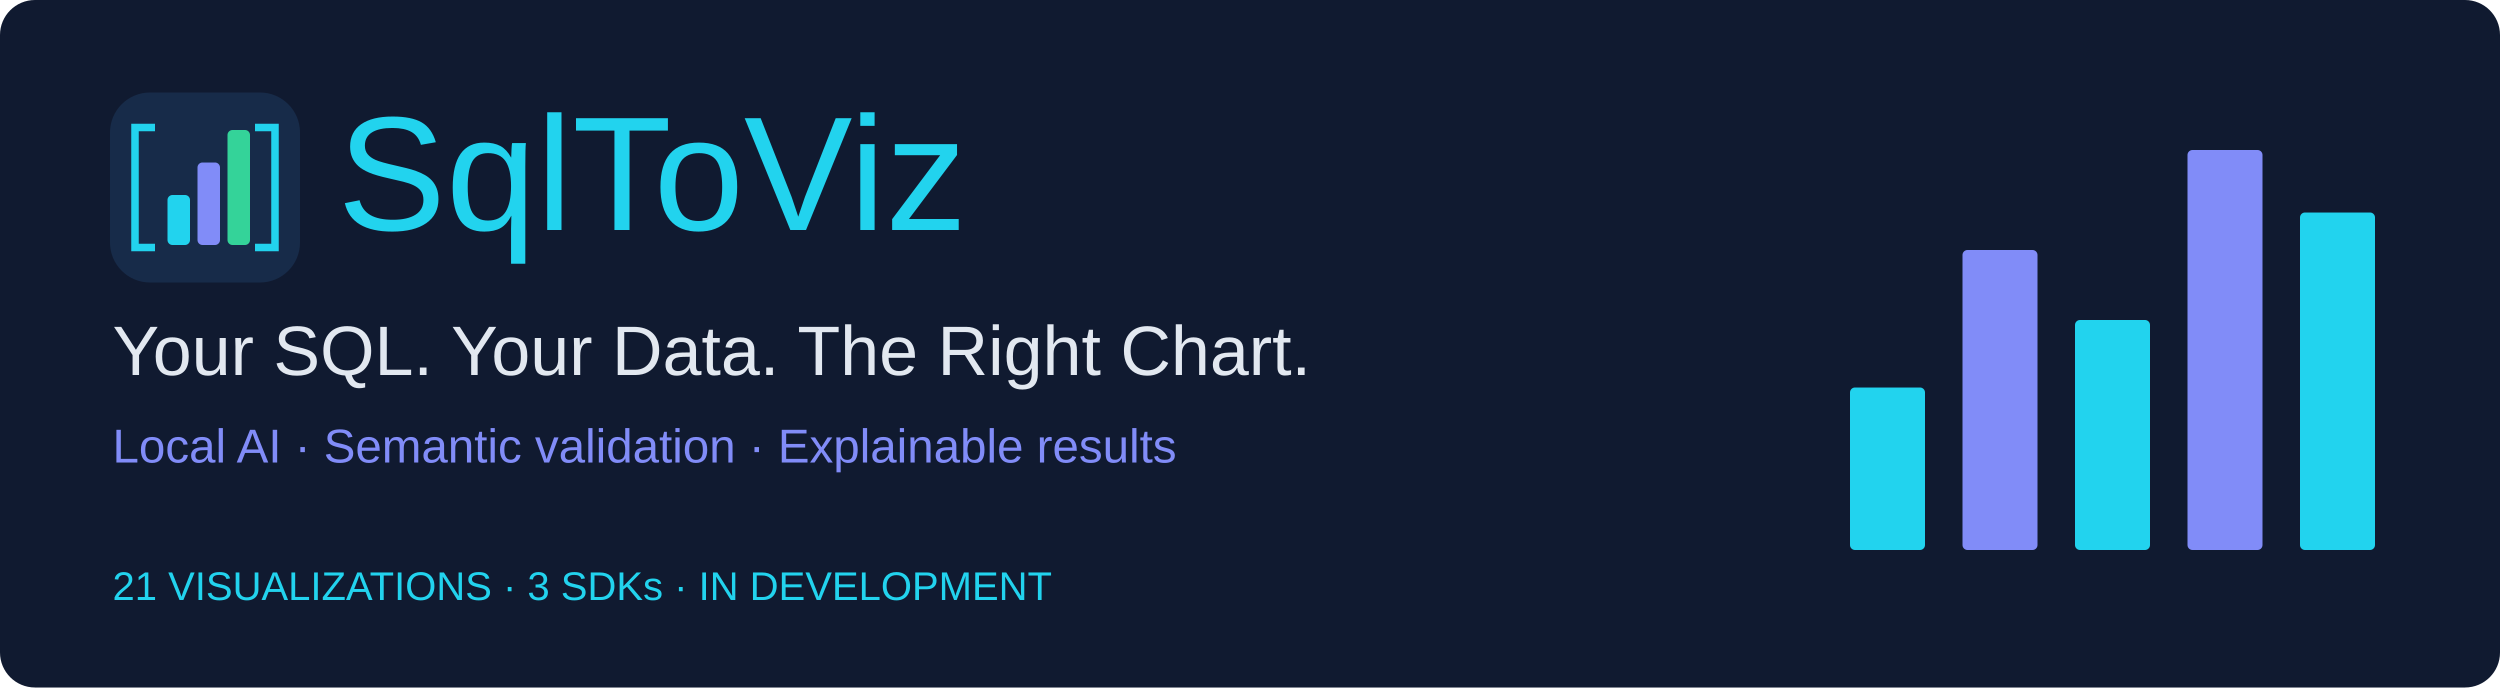
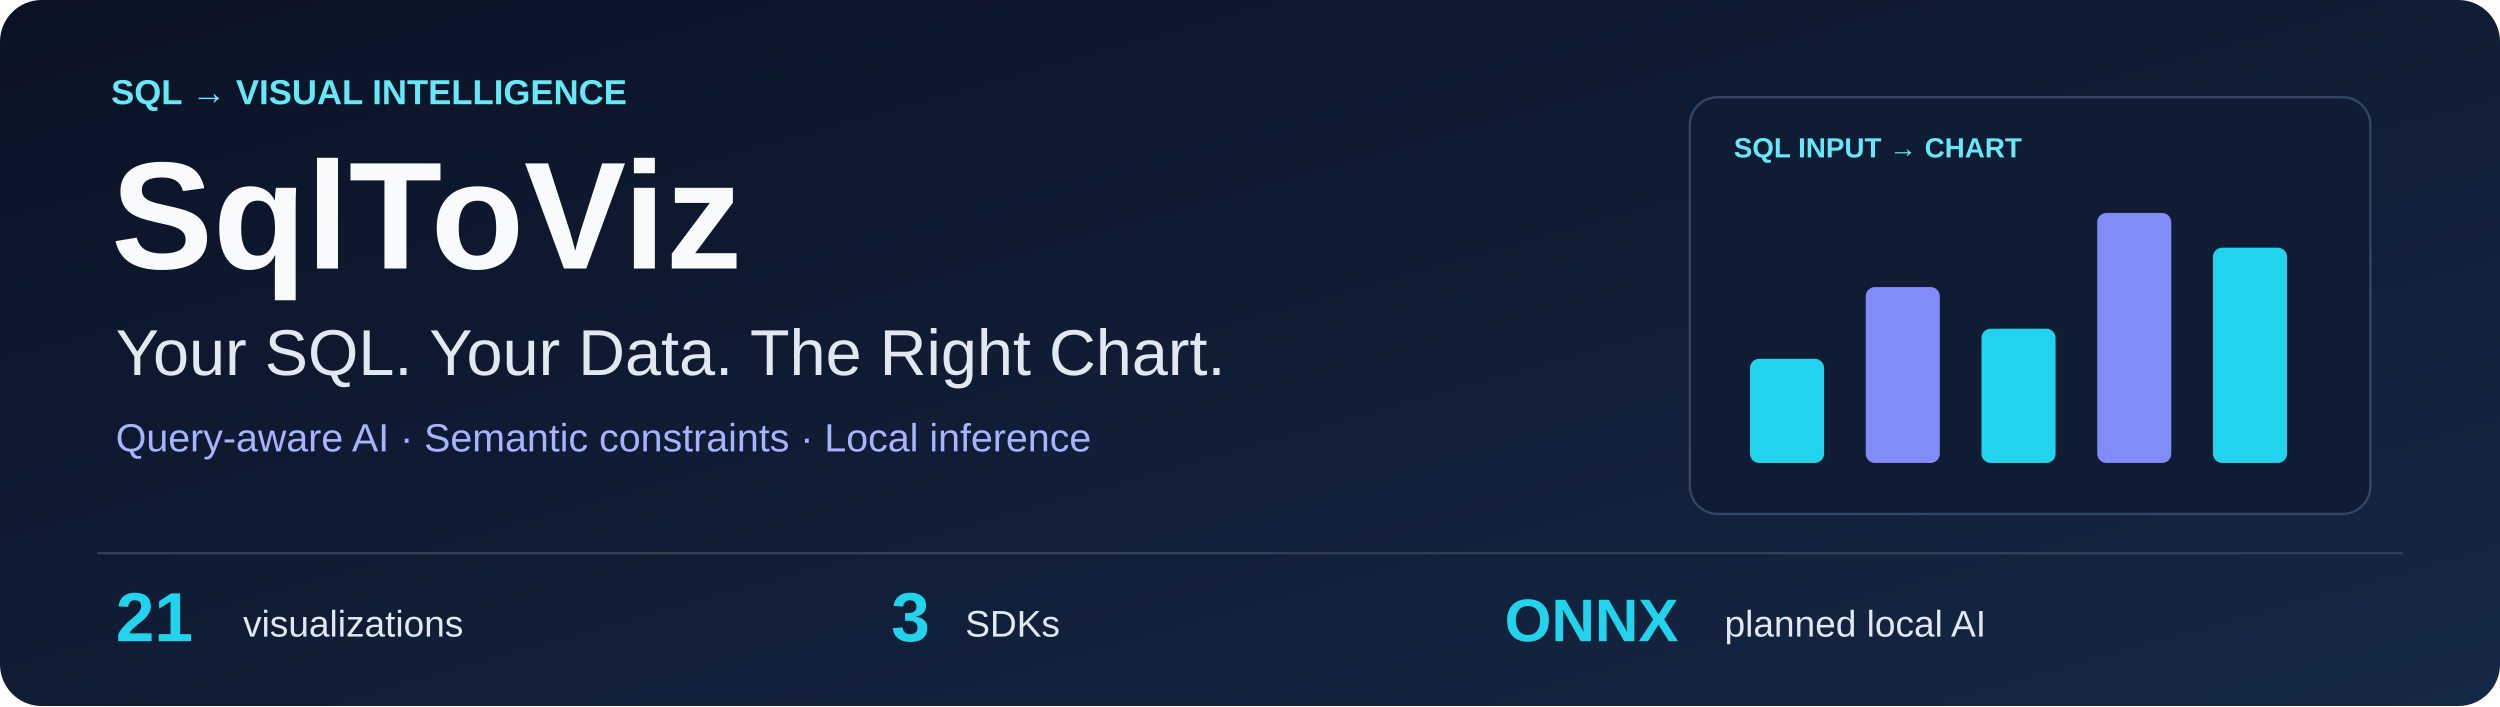
- <svg xmlns="http://www.w3.org/2000/svg" viewBox="0 0 1000 275" width="1000" height="275">
-   <rect width="1000" height="275" rx="14" fill="#101a30" />
-   <g transform="translate(32 25)">
-     <rect x="12" y="12" width="76" height="76" rx="16" fill="#172b49" />
-     <path d="M30 26H22V74H30 M70 26H78V74H70" stroke="#22d3ee" stroke-width="3" fill="none" />
-     <rect x="35" y="53" width="9" height="20" rx="2" fill="#22d3ee" />
-     <rect x="47" y="40" width="9" height="33" rx="2" fill="#818cf8" />
-     <rect x="59" y="27" width="9" height="46" rx="2" fill="#34d399" />
-   </g>
-   <text x="135" y="92" font-family="Arial,sans-serif" font-size="65" fill="#22d3ee">SqlToViz</text>
-   <text x="45" y="150" font-family="Arial,sans-serif" font-size="28" fill="#e2e8f0">Your SQL. Your Data. The Right Chart.</text>
-   <text x="45" y="185" font-family="Arial,sans-serif" font-size="19" fill="#818cf8">Local AI · Semantic validation · Explainable results</text>
-   <text x="45" y="240" font-family="Arial,sans-serif" font-size="16" fill="#22d3ee">21 VISUALIZATIONS · 3 SDKs · IN DEVELOPMENT</text>
-   <rect x="740" y="155" width="30" height="65" rx="2" fill="#22d3ee" />
-   <rect x="785" y="100" width="30" height="120" rx="2" fill="#818cf8" />
-   <rect x="830" y="128" width="30" height="92" rx="2" fill="#22d3ee" />
-   <rect x="875" y="60" width="30" height="160" rx="2" fill="#818cf8" />
-   <rect x="920" y="85" width="30" height="135" rx="2" fill="#22d3ee" />
+ <svg xmlns="http://www.w3.org/2000/svg" width="1080" height="305" viewBox="0 0 1080 305">
+   <defs>
+     <linearGradient id="bg" x2="1" y2="1">
+       <stop stop-color="#0b1225" />
+       <stop offset="1" stop-color="#152846" />
+     </linearGradient>
+   </defs>
+   <rect width="1080" height="305" rx="18" fill="url(#bg)" />
+   <text x="48" y="45" fill="#67e8f9" font-size="15" font-weight="700" font-family="system-ui,Arial,sans-serif">SQL → VISUAL INTELLIGENCE</text>
+   <text x="48" y="116" fill="#f8fafc" font-size="66" font-weight="750" font-family="system-ui,Arial,sans-serif">SqlToViz</text>
+   <text x="50" y="162" fill="#e2e8f0" font-size="28" font-weight="400" font-family="system-ui,Arial,sans-serif">Your SQL. Your Data. The Right Chart.</text>
+   <text x="50" y="195" fill="#a5b4fc" font-size="17" font-weight="400" font-family="system-ui,Arial,sans-serif">Query-aware AI · Semantic constraints · Local inference</text>
+   <rect x="730" y="42" width="294" height="180" rx="12" fill="#101c33" stroke="#314768" />
+   <text x="749" y="68" fill="#67e8f9" font-size="12" font-weight="700" font-family="system-ui,Arial,sans-serif">SQL INPUT → CHART</text>
+   <rect x="756" y="155" width="32" height="45" rx="4" fill="#22d3ee" />
+   <rect x="806" y="124" width="32" height="76" rx="4" fill="#818cf8" />
+   <rect x="856" y="142" width="32" height="58" rx="4" fill="#22d3ee" />
+   <rect x="906" y="92" width="32" height="108" rx="4" fill="#818cf8" />
+   <rect x="956" y="107" width="32" height="93" rx="4" fill="#22d3ee" />
+   <path d="M42 239 H1038" stroke="#334155" />
+   <text x="50" y="277" fill="#22d3ee" font-size="30" font-weight="700" font-family="system-ui,Arial,sans-serif">21</text>
+   <text x="105" y="275" fill="#e2e8f0" font-size="16" font-weight="400" font-family="system-ui,Arial,sans-serif">visualizations</text>
+   <text x="385" y="277" fill="#22d3ee" font-size="30" font-weight="700" font-family="system-ui,Arial,sans-serif">3</text>
+   <text x="417" y="275" fill="#e2e8f0" font-size="16" font-weight="400" font-family="system-ui,Arial,sans-serif">SDKs</text>
+   <text x="650" y="277" fill="#22d3ee" font-size="26" font-weight="700" font-family="system-ui,Arial,sans-serif">ONNX</text>
+   <text x="745" y="275" fill="#e2e8f0" font-size="16" font-weight="400" font-family="system-ui,Arial,sans-serif">planned local AI</text>
</svg>
